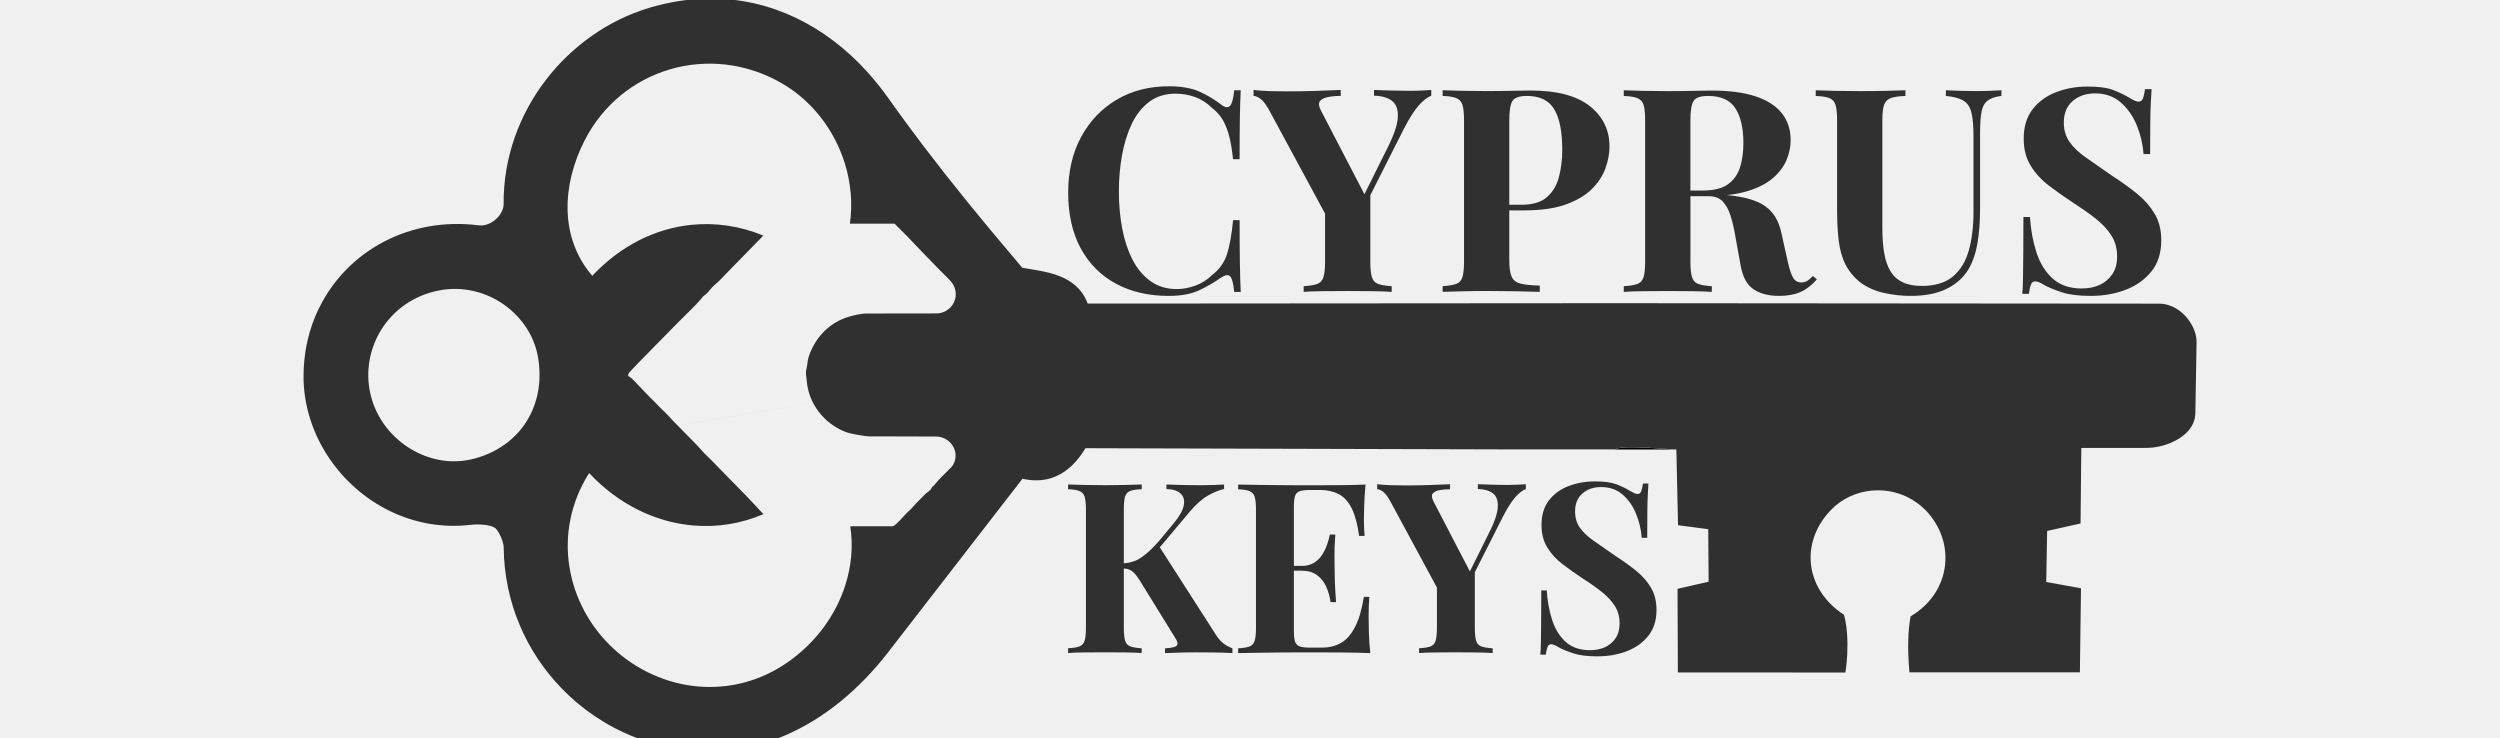
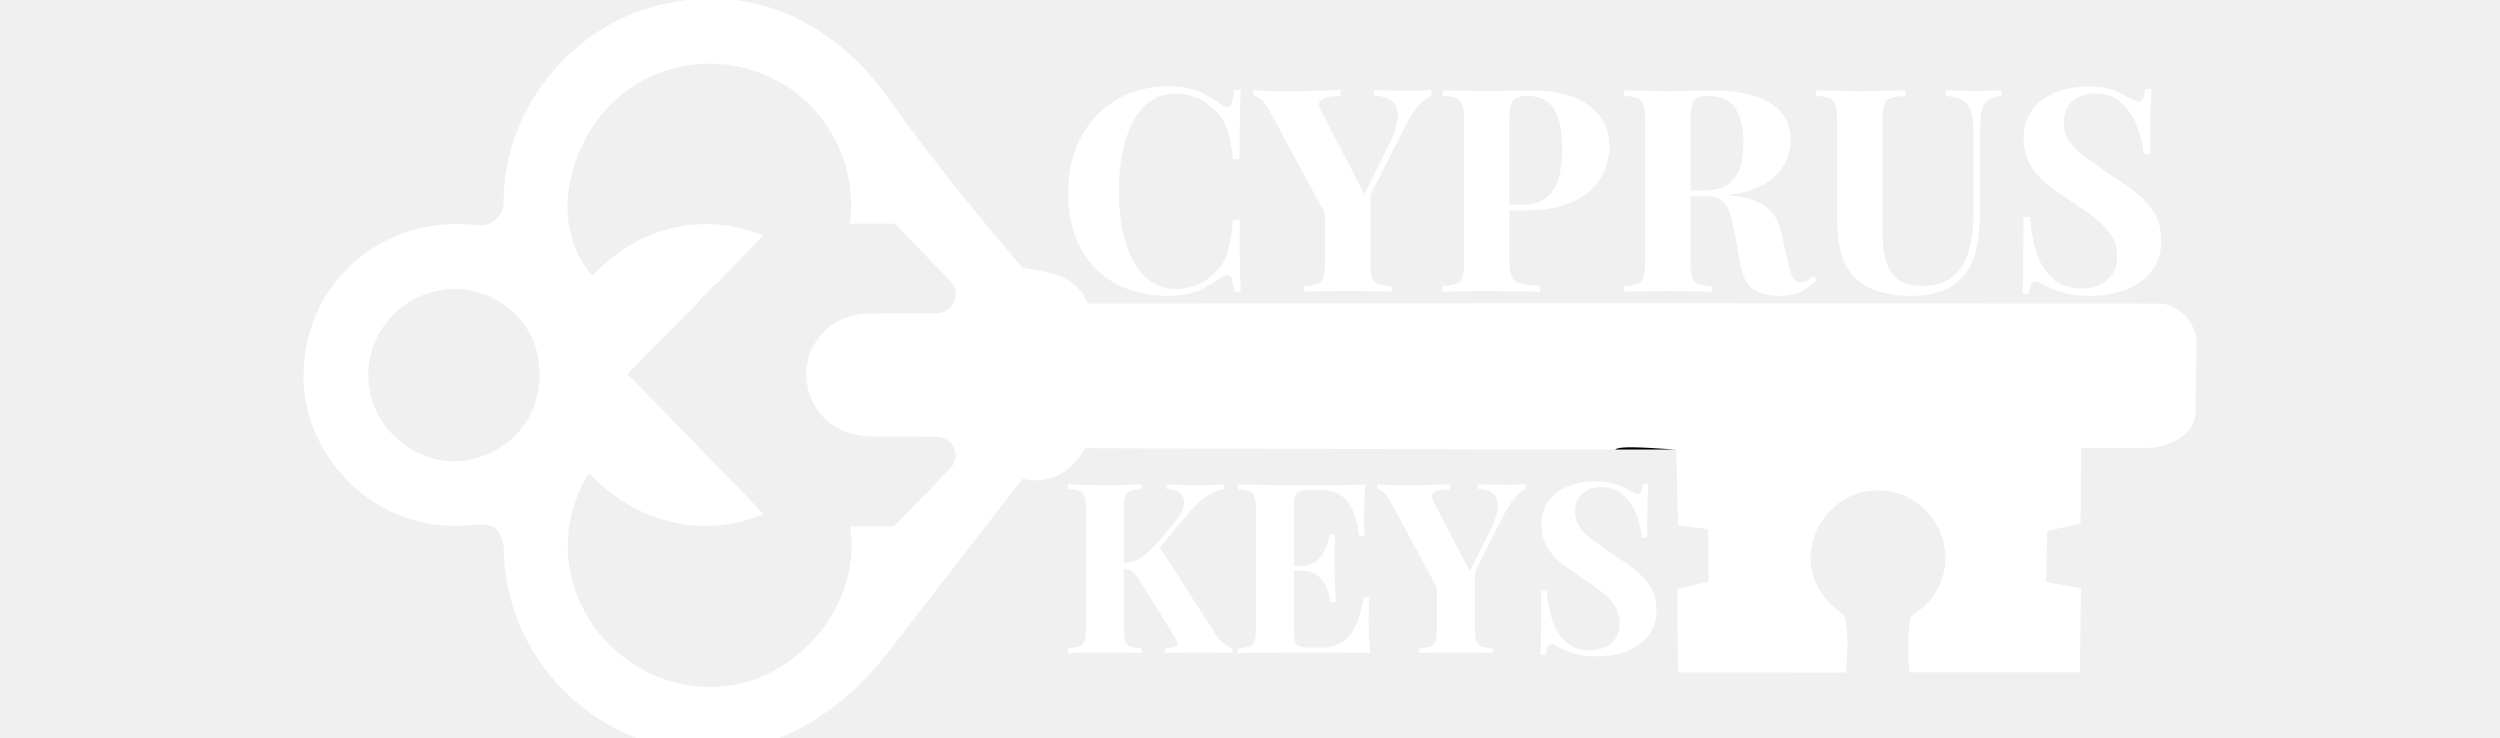
<svg xmlns="http://www.w3.org/2000/svg" id="katman_1" data-name="katman 1" viewBox="0 350 1000 295">
  <defs>
    <style>
      .cls-1 {
        fill: none;
      }

      .cls-2 {
-         fill: #303030;
+         fill: #ffffff;
      }
    </style>
  </defs>
  <g>
    <path class="cls-2" d="M452.71,399.54c1.78-3.72,4.12-6.66,7.01-8.83,2.89-2.16,6.38-3.25,10.48-3.25,2.73,0,5.35.46,7.86,1.37,2.51.91,4.71,2.32,6.61,4.22,1.97,1.52,3.49,3.23,4.56,5.13,1.06,1.9,1.9,4.08,2.51,6.55.61,2.47,1.1,5.45,1.48,8.94h2.62c0-6.99.04-12.59.11-16.8.07-4.22.19-7.8.34-10.77h-2.62c-.3,3.27-.85,5.34-1.65,6.21-.8.87-1.96.74-3.47-.4-2.51-1.97-5.37-3.7-8.6-5.18-3.23-1.48-7.35-2.22-12.36-2.22-7.9,0-14.87,1.79-20.9,5.35-6.04,3.57-10.79,8.54-14.24,14.92-3.46,6.38-5.18,13.82-5.18,22.33s1.67,16.06,5.01,22.22c3.34,6.15,8.03,10.86,14.07,14.13,6.04,3.27,13.08,4.9,21.13,4.9,4.94,0,8.98-.74,12.13-2.22,3.15-1.48,6.13-3.21,8.94-5.18,1.67-1.06,2.87-1.18,3.59-.34.72.84,1.23,2.89,1.54,6.15h2.62c-.15-3.04-.27-6.78-.34-11.22-.08-4.44-.11-10.27-.11-17.49h-2.62c-.53,5.62-1.33,10.12-2.39,13.5-1.06,3.38-3.08,6.21-6.04,8.49-1.82,1.82-4.01,3.21-6.55,4.16-2.55.95-5.07,1.42-7.58,1.42-4.03,0-7.52-1.06-10.48-3.19-2.96-2.13-5.37-5.01-7.23-8.66-1.86-3.65-3.23-7.8-4.1-12.47-.87-4.67-1.31-9.55-1.31-14.64s.42-9.85,1.25-14.53c.83-4.67,2.14-8.87,3.93-12.59Z" />
    <path class="cls-2" d="M563.85,386.33c-2.36,0-4.67-.04-6.95-.11-2.28-.07-4.71-.15-7.29-.23v2.28c3.11.08,5.53.78,7.23,2.11,1.71,1.33,2.47,3.55,2.28,6.66-.19,3.12-1.69,7.4-4.5,12.87l-8.85,17.78-17.35-33.39c-.91-1.75-1.06-3.02-.46-3.82.61-.8,1.67-1.35,3.19-1.65,1.52-.3,3.23-.46,5.13-.46v-2.39c-3.19.15-6.72.28-10.6.4-3.87.11-7.48.17-10.82.17-2.58,0-4.96-.04-7.12-.11-2.16-.07-4.27-.23-6.32-.46v2.39c.83,0,1.8.42,2.91,1.25,1.1.84,2.34,2.55,3.7,5.13l21.99,40.69v19.24c0,2.73-.21,4.78-.63,6.15-.42,1.37-1.24,2.28-2.45,2.73-1.22.46-3.04.76-5.47.91v2.28c1.82-.15,4.33-.25,7.52-.28,3.19-.04,6.57-.06,10.14-.06,3.19,0,6.4.02,9.63.06,3.23.04,5.87.13,7.92.28v-2.28c-2.43-.15-4.25-.46-5.47-.91-1.22-.46-2.03-1.37-2.45-2.73-.42-1.37-.63-3.42-.63-6.15v-26.6l13.44-26.6c2.13-4.1,4.06-7.16,5.81-9.17,1.75-2.01,3.46-3.36,5.13-4.04v-2.28c-1.14.08-2.45.15-3.93.23-1.48.08-3.06.11-4.73.11Z" />
    <path class="cls-2" d="M635.96,392.48c-5.24-4.18-13.14-6.27-23.7-6.27-1.44,0-3.87.04-7.29.11-3.42.08-6.95.11-10.59.11-3.19,0-6.4-.04-9.63-.11-3.23-.07-5.79-.15-7.69-.23v2.28c2.35.08,4.16.36,5.41.85,1.25.49,2.09,1.41,2.51,2.73.42,1.33.63,3.4.63,6.21v56.51c0,2.73-.21,4.78-.63,6.15-.42,1.37-1.24,2.28-2.45,2.73-1.22.46-3.04.76-5.47.91v2.28c2.51-.07,5.31-.15,8.43-.23,3.11-.08,6.3-.11,9.57-.11,4.1,0,8.01.04,11.73.11,3.72.08,6.76.15,9.11.23v-2.51c-3.42-.08-6-.34-7.75-.8-1.75-.46-2.93-1.4-3.53-2.85-.61-1.44-.91-3.65-.91-6.61v-19.82h6.04c6.68,0,12.23-.8,16.63-2.39,4.4-1.59,7.88-3.66,10.42-6.21,2.54-2.54,4.35-5.32,5.41-8.32,1.06-3,1.59-5.87,1.59-8.6,0-6.61-2.62-12-7.86-16.18ZM623.6,420.73c-.87,3.34-2.47,6.04-4.79,8.09-2.32,2.05-5.72,3.08-10.2,3.08h-4.9v-33.72c0-3.95.44-6.57,1.31-7.86.87-1.29,2.79-1.94,5.75-1.94,5.16,0,8.81,1.79,10.94,5.35,2.13,3.57,3.19,8.96,3.19,16.18,0,3.87-.44,7.48-1.31,10.82Z" />
    <path class="cls-2" d="M723.05,462.26c-.65.42-1.46.67-2.45.74-1.44,0-2.55-.61-3.3-1.82-.76-1.21-1.48-3.34-2.16-6.38l-2.62-11.73c-.99-4.71-3.13-8.24-6.44-10.59-3.29-2.35-8.39-3.82-15.27-4.44,2.99-.33,5.69-.84,8.03-1.54,4.4-1.33,7.88-3.11,10.42-5.35,2.54-2.24,4.35-4.67,5.41-7.29,1.06-2.62,1.59-5.22,1.59-7.8,0-4.18-1.16-7.75-3.47-10.71-2.32-2.96-5.81-5.22-10.48-6.78-4.67-1.56-10.54-2.34-17.6-2.34-1.44,0-3.87.04-7.29.11-3.42.08-6.95.11-10.59.11-3.19,0-6.4-.04-9.63-.11-3.23-.07-5.79-.15-7.69-.23v2.28c2.35.08,4.16.36,5.41.85,1.25.49,2.09,1.41,2.51,2.73.42,1.33.63,3.4.63,6.21v56.51c0,2.73-.21,4.78-.63,6.15-.42,1.37-1.24,2.28-2.45,2.73-1.22.46-3.04.76-5.47.91v2.28c1.9-.15,4.46-.25,7.69-.28,3.23-.04,6.67-.06,10.31-.06,3.19,0,6.34.02,9.46.06,3.11.04,5.7.13,7.75.28v-2.28c-2.43-.15-4.25-.46-5.47-.91-1.21-.46-2.03-1.37-2.45-2.73-.42-1.37-.63-3.42-.63-6.15v-26.2h7.41c2.35,0,4.2.7,5.52,2.11,1.33,1.41,2.37,3.3,3.13,5.7.76,2.39,1.4,5.18,1.94,8.37l2.05,11.39c.83,4.71,2.58,7.94,5.24,9.68,2.66,1.75,6.04,2.62,10.14,2.62,3.34,0,6.19-.51,8.54-1.54,2.35-1.02,4.56-2.71,6.61-5.07l-1.6-1.37c-.76.84-1.46,1.46-2.11,1.88ZM677.48,390.32c.87-1.29,2.79-1.94,5.75-1.94,5.16,0,8.81,1.65,10.94,4.96,2.13,3.3,3.19,7.96,3.19,13.96,0,3.49-.44,6.66-1.31,9.51-.87,2.85-2.47,5.13-4.79,6.84-2.32,1.71-5.72,2.56-10.2,2.56h-4.9v-28.03c0-3.95.44-6.57,1.31-7.86Z" />
    <path class="cls-2" d="M790.66,386.44c-2.05,0-4.25-.04-6.61-.11-2.36-.07-4.25-.15-5.7-.23v2.28c3.19.3,5.56.95,7.12,1.94,1.56.99,2.6,2.6,3.13,4.84.53,2.24.8,5.45.8,9.63v30.08c0,5.77-.63,10.88-1.88,15.32-1.25,4.44-3.38,7.92-6.38,10.42-3,2.51-7.16,3.76-12.48,3.76-3.04,0-5.58-.49-7.63-1.48-2.05-.99-3.66-2.45-4.84-4.39-1.18-1.94-2.01-4.37-2.51-7.29-.5-2.92-.74-6.28-.74-10.08v-42.95c0-2.81.23-4.88.68-6.21.46-1.33,1.35-2.24,2.68-2.73,1.33-.49,3.28-.78,5.87-.85v-2.28c-2.13.08-4.8.15-8.03.23-3.23.08-6.59.11-10.08.11s-6.86-.04-10.08-.11c-3.23-.07-5.79-.15-7.69-.23v2.28c2.43.08,4.25.36,5.47.85,1.21.49,2.03,1.41,2.45,2.73.42,1.33.63,3.4.63,6.21v35.77c0,4.86.23,9.06.68,12.59.46,3.53,1.33,6.59,2.62,9.17,1.29,2.58,3.15,4.9,5.58,6.95,2.89,2.2,6.15,3.7,9.8,4.5,3.65.8,7.21,1.2,10.71,1.2,5.85,0,10.67-.95,14.47-2.85,3.8-1.9,6.68-4.48,8.66-7.75,1.75-2.96,2.96-6.49,3.65-10.6.68-4.1,1.02-8.62,1.02-13.56v-30.19c0-3.72.19-6.61.57-8.66.38-2.05,1.2-3.55,2.45-4.5,1.25-.95,3.09-1.58,5.52-1.88v-2.28c-1.22.08-2.72.15-4.5.23-1.79.08-3.59.11-5.41.11Z" />
    <path class="cls-2" d="M861.87,435.54c-1.75-2.96-4.06-5.62-6.95-7.98-2.89-2.35-6.15-4.71-9.8-7.06-4.18-2.89-7.73-5.35-10.65-7.41-2.92-2.05-5.15-4.16-6.66-6.32-1.52-2.16-2.28-4.77-2.28-7.8,0-3.65,1.18-6.49,3.53-8.54,2.35-2.05,5.35-3.08,9-3.08,4.03,0,7.42,1.2,10.2,3.59,2.77,2.39,4.92,5.45,6.44,9.17,1.52,3.72,2.43,7.56,2.73,11.51h2.62c0-5.32.02-9.61.06-12.87.04-3.26.11-5.9.23-7.92.11-2.01.21-3.74.29-5.18h-2.62c-.23,1.67-.51,2.92-.85,3.76-.34.84-.89,1.25-1.65,1.25-.53,0-1.08-.13-1.65-.4-.57-.27-1.31-.66-2.22-1.2-1.75-1.06-3.84-2.07-6.27-3.02-2.43-.95-5.89-1.42-10.37-1.42s-8.56.74-12.47,2.22c-3.91,1.48-7.06,3.76-9.46,6.84-2.39,3.08-3.59,7.01-3.59,11.79,0,4.18.93,7.79,2.79,10.82,1.86,3.04,4.35,5.74,7.46,8.09,3.11,2.36,6.46,4.71,10.03,7.06,3.34,2.13,6.28,4.22,8.83,6.27,2.54,2.05,4.56,4.25,6.04,6.61,1.48,2.36,2.22,5.13,2.22,8.32,0,2.81-.65,5.17-1.94,7.06-1.29,1.9-2.98,3.32-5.07,4.27-2.09.95-4.46,1.42-7.12,1.42-4.86,0-8.75-1.33-11.68-3.99-2.93-2.66-5.09-6.17-6.49-10.54-1.41-4.37-2.26-9.06-2.56-14.07h-2.62c0,6-.02,10.96-.06,14.87-.04,3.91-.08,7.08-.11,9.51-.04,2.43-.13,4.56-.28,6.38h2.62c.23-1.67.51-2.92.86-3.76.34-.83.89-1.25,1.65-1.25.91,0,2.2.53,3.87,1.6,1.9.99,4.25,1.94,7.06,2.85,2.81.91,6.57,1.37,11.28,1.37,5.09,0,9.76-.82,14.01-2.45,4.25-1.63,7.69-4.08,10.31-7.35,2.62-3.26,3.93-7.41,3.93-12.42,0-4.1-.87-7.63-2.62-10.59Z" />
  </g>
  <g>
    <path class="cls-2" d="M456.68,543.79v1.9c-2.03.06-3.57.3-4.62.71-1.05.41-1.73,1.18-2.05,2.29-.32,1.11-.48,2.84-.48,5.19v47.24c0,2.29.17,4,.52,5.14.35,1.14,1.03,1.9,2.05,2.29,1.01.38,2.54.63,4.57.76v1.9c-1.71-.13-3.87-.21-6.48-.24-2.6-.03-5.24-.05-7.91-.05-3.05,0-5.92.02-8.62.05-2.7.03-4.84.11-6.43.24v-1.9c2.03-.13,3.56-.38,4.57-.76,1.01-.38,1.7-1.14,2.05-2.29.35-1.14.52-2.86.52-5.14v-47.24c0-2.35-.18-4.08-.52-5.19-.35-1.11-1.05-1.87-2.09-2.29-1.05-.41-2.56-.65-4.52-.71v-1.9c1.59.06,3.73.13,6.43.19,2.7.06,5.57.1,8.62.1,2.67,0,5.3-.03,7.91-.1,2.6-.06,4.76-.13,6.48-.19ZM489.64,543.79v1.81c-2.03.45-4.21,1.33-6.52,2.67-2.32,1.33-4.75,3.49-7.29,6.48l-17.91,21.34,5.52-7.91,22.67,35.34c.89,1.46,1.84,2.64,2.86,3.52,1.02.89,2.35,1.65,4,2.29v1.9c-2.22-.13-4.7-.21-7.43-.24-2.73-.03-5.21-.05-7.43-.05-1.33,0-2.95.02-4.86.05-1.91.03-4.32.11-7.24.24v-1.9c2.6-.13,4.17-.49,4.71-1.1.54-.6.3-1.67-.71-3.19l-13.81-22.38c-.89-1.46-1.68-2.56-2.38-3.29-.7-.73-1.4-1.24-2.1-1.52-.7-.29-1.62-.46-2.76-.52v-2c2.79-.06,5.29-.82,7.48-2.29,2.19-1.46,4.59-3.68,7.19-6.67l5.62-6.76c2.41-2.86,3.82-5.32,4.24-7.38.41-2.06,0-3.67-1.24-4.81-1.24-1.14-3.13-1.75-5.67-1.81v-1.81c1.59.06,3.1.11,4.52.14,1.43.03,2.92.06,4.48.1,1.55.03,3.25.05,5.1.05s3.51-.03,5-.1c1.49-.06,2.81-.13,3.95-.19Z" />
    <path class="cls-2" d="M546.21,543.79c-.25,2.79-.43,5.49-.52,8.1-.1,2.6-.14,4.6-.14,6,0,1.27.03,2.48.1,3.62.06,1.14.13,2.1.19,2.86h-2.19c-.64-4.63-1.62-8.3-2.95-11-1.33-2.7-3.06-4.6-5.19-5.71-2.13-1.11-4.62-1.67-7.48-1.67h-3.91c-1.84,0-3.24.16-4.19.48-.95.32-1.59.95-1.9,1.91-.32.95-.48,2.41-.48,4.38v49.53c0,1.97.16,3.43.48,4.38.32.95.95,1.59,1.9,1.9.95.32,2.35.48,4.19.48h4.67c2.86,0,5.38-.62,7.57-1.86,2.19-1.24,4.06-3.35,5.62-6.33,1.56-2.98,2.75-7.02,3.57-12.1h2.19c-.19,2.03-.29,4.7-.29,8,0,1.46.03,3.52.1,6.19.06,2.67.25,5.43.57,8.29-3.24-.13-6.89-.21-10.95-.24-4.06-.03-7.68-.05-10.86-.05h-6.1c-2.48,0-5.14.02-8,.05-2.86.03-5.75.06-8.67.1-2.92.03-5.68.08-8.29.14v-1.9c2.03-.13,3.56-.38,4.57-.76,1.01-.38,1.7-1.14,2.05-2.29.35-1.14.52-2.86.52-5.14v-47.24c0-2.35-.18-4.08-.52-5.19-.35-1.11-1.05-1.87-2.09-2.29-1.05-.41-2.56-.65-4.52-.71v-1.9c2.6.06,5.37.11,8.29.14,2.92.03,5.81.06,8.67.1,2.86.03,5.52.05,8,.05h6.1c2.92,0,6.24-.02,9.95-.05,3.71-.03,7.03-.11,9.95-.24ZM531.36,576.36v1.9h-16.67v-1.9h16.67ZM534.12,563.79c-.25,3.62-.37,6.38-.33,8.29.03,1.9.05,3.65.05,5.24s.03,3.33.1,5.24c.06,1.9.22,4.67.48,8.29h-2.19c-.32-2.22-.9-4.29-1.76-6.19-.86-1.9-2.08-3.44-3.67-4.62-1.59-1.17-3.65-1.76-6.19-1.76v-1.9c1.9,0,3.52-.4,4.86-1.19,1.33-.79,2.43-1.84,3.29-3.14.86-1.3,1.54-2.68,2.05-4.14.51-1.46.89-2.82,1.14-4.1h2.19Z" />
    <path class="cls-2" d="M610.32,543.69v1.91c-1.4.57-2.83,1.7-4.29,3.38-1.46,1.68-3.08,4.24-4.86,7.67l-18,35.62h-4.48l-22.29-41.24c-1.14-2.16-2.18-3.59-3.1-4.29-.92-.7-1.73-1.05-2.43-1.05v-2c1.71.19,3.48.32,5.29.38,1.81.06,3.79.1,5.95.1,2.79,0,5.81-.05,9.05-.14s6.19-.21,8.86-.33v2c-1.59,0-3.02.13-4.29.38-1.27.25-2.16.71-2.67,1.38-.51.67-.38,1.73.38,3.19l15.05,28.95-2.95,3.81,9.81-19.72c2.35-4.57,3.6-8.16,3.76-10.76.16-2.6-.48-4.46-1.91-5.57-1.43-1.11-3.44-1.7-6.05-1.76v-1.91c2.16.06,4.19.13,6.1.19,1.91.06,3.84.1,5.81.1,1.4,0,2.71-.03,3.95-.1,1.24-.06,2.33-.13,3.29-.19ZM589.93,577.22v23.91c0,2.29.17,4,.52,5.14s1.03,1.9,2.05,2.29c1.01.38,2.54.63,4.57.76v1.9c-1.71-.13-3.92-.21-6.62-.24-2.7-.03-5.38-.05-8.05-.05-2.99,0-5.81.02-8.48.05-2.67.03-4.76.11-6.29.24v-1.9c2.03-.13,3.56-.38,4.57-.76,1.02-.38,1.7-1.14,2.05-2.29s.52-2.86.52-5.14v-19.52l8.29,5.91,6.86-10.29Z" />
    <path class="cls-2" d="M637.94,542.55c3.75,0,6.63.4,8.67,1.19,2.03.79,3.78,1.64,5.24,2.52.76.45,1.38.78,1.86,1,.48.22.94.33,1.38.33.63,0,1.1-.35,1.38-1.05.29-.7.52-1.75.71-3.14h2.19c-.06,1.21-.14,2.65-.24,4.33-.1,1.68-.16,3.89-.19,6.62-.03,2.73-.05,6.32-.05,10.76h-2.19c-.25-3.3-1.02-6.51-2.29-9.62-1.27-3.11-3.06-5.67-5.38-7.67-2.32-2-5.16-3-8.53-3-3.05,0-5.56.86-7.52,2.57-1.97,1.71-2.95,4.1-2.95,7.14,0,2.54.63,4.71,1.9,6.52,1.27,1.81,3.13,3.57,5.57,5.29,2.44,1.71,5.41,3.78,8.91,6.19,3.05,1.97,5.78,3.94,8.19,5.91,2.41,1.97,4.35,4.19,5.81,6.67,1.46,2.48,2.19,5.43,2.19,8.86,0,4.19-1.1,7.65-3.29,10.38-2.19,2.73-5.06,4.78-8.62,6.14-3.56,1.36-7.46,2.05-11.71,2.05-3.94,0-7.08-.38-9.43-1.14-2.35-.76-4.32-1.55-5.9-2.38-1.4-.89-2.48-1.33-3.24-1.33-.63,0-1.09.35-1.38,1.05-.29.7-.52,1.75-.71,3.14h-2.19c.13-1.52.21-3.3.24-5.33.03-2.03.06-4.68.09-7.95.03-3.27.05-7.41.05-12.43h2.19c.25,4.19.97,8.11,2.14,11.76,1.17,3.65,2.98,6.59,5.43,8.81,2.44,2.22,5.7,3.33,9.76,3.33,2.22,0,4.21-.4,5.95-1.19,1.75-.79,3.16-1.98,4.24-3.57,1.08-1.59,1.62-3.55,1.62-5.9,0-2.67-.62-4.98-1.86-6.95-1.24-1.97-2.92-3.81-5.05-5.52-2.13-1.71-4.59-3.46-7.38-5.24-2.99-1.97-5.78-3.94-8.38-5.91-2.6-1.97-4.68-4.22-6.24-6.76-1.56-2.54-2.33-5.56-2.33-9.05,0-4,1-7.29,3-9.86,2-2.57,4.63-4.48,7.91-5.72,3.27-1.24,6.75-1.86,10.43-1.86Z" />
  </g>
  <path class="cls-1" d="M323.5,492.58c2.44-7.15,7.47-12.77,14.58-15.41,2.43-.9,5.98-1.76,8.61-1.76h7.09s20.76-.05,20.76-.05c4.86,0,8.61-4.46,7.6-9.21-.32-1.48-1-2.88-2.39-4.28l-4.75-4.76-5.98-6.17-3.65-3.83-2.72-2.84-4.82-4.81h-17.87c1.15-8.18.37-16.44-2.05-24.18-4.14-13.3-13.1-25.03-25.31-32.05-28.56-16.42-64.11-5.97-78.84,23.1-8.96,17.68-10,38.71,3.15,53.98,11.55-12.27,25.42-18.9,39.47-20.37,9.79-1.02,19.67.45,28.93,4.27-.39.43-.71.78-.94,1.01l-13.49,13.8c-1.67,1.7-3.1,3.37-4.95,4.87-.63.51-1.16,1.13-1.68,1.74-.75.89-1.46,1.78-2.41,2.44-.69.47-.94.96-1.47,1.58-2.37,2.77-5.03,5.17-7.62,7.79l-2.52,2.54-14.26,14.51-3.77,3.95c-.45.47-1.48,1.69-.6,2.17.9.48,1.4,1,2.15,1.8l5.49,5.74c.86.9,3.15,3.1,3.54,3.54,1.42,1.63,3.04,2.89,4.48,4.49l1.82,2,8.85,9c1.85,1.86,3.42,3.84,5.32,5.62.58.53,1.12,1.07,1.65,1.61.63.66,1.27,1.32,1.93,2l11.15,11.37c1.55,1.59,2.99,3.13,4.46,4.72l2.13,2.3c.29.31.56.56.86.83-9.06,3.87-18.63,5.36-28.1,4.55-15.1-1.28-29.9-8.39-41.68-20.97-15.14,23.97-9.09,52.81,9.71,70.2,18.94,17.5,47.56,21.13,70,5.28,11.13-7.85,18.95-18.75,22.74-30.54,2.47-7.71,3.21-15.79,2.01-23.66l16.85.02c1.3,0,4.88-4.73,6.63-6.16.48-.4.79-.71,1.21-1.21.18-.21.37-.41.55-.61,1.48-1.68,3.12-3.18,4.67-4.83.78-.83,2.12-1.36,2.53-2.38.28-.66.6-.68,1.06-1.21l.97-1.13c.62-.73,1.28-1.43,1.95-2.11l3.43-3.43c.89-.8,1.46-1.7,1.82-2.68,1.84-4.93-2.09-10.13-7.34-10.15l-20.61-.05h-5.88c-1.99-.01-7.92-1.07-9.8-1.82-8.63-3.44-14.71-11.23-15.47-20.53-.14-1.61-.59-2.93-.13-4.64.46-1.66.39-3.39.94-5.01Z" />
  <path class="cls-1" d="M173.49,466.64c-19.87,5.12-29.93,24.94-24.89,42.62,5.02,17.62,23.53,28.5,40.3,24.38,19.68-4.84,29.78-22.06,26.21-41.28-3.25-17.46-22.04-30.78-41.62-25.73Z" />
  <path class="cls-2" d="M614.45,471.3l-161.43.12h-17.95s0,0,0,0c-4.42-11.84-17.08-12.72-26.17-14.32-7.64-9.01-15.31-18.18-22.87-27.51-5.67-7.01-11.28-14.12-16.74-21.31-2.19-2.88-4.35-5.78-6.49-8.69-1.07-1.45-2.14-2.91-3.2-4.37-1.42-1.94-2.83-3.9-4.21-5.86-1.08-1.54-2.21-3.05-3.35-4.51-1.73-2.2-3.51-4.32-5.35-6.34-16.69-18.29-38.41-29.19-62.62-29.1-7.92.03-16.1,1.24-24.47,3.75-32.58,9.78-58.41,41.42-58.15,78.39.01,1.82-.81,3.62-2.07,5.11-1.96,2.3-5.01,3.83-7.8,3.48-27.84-3.54-52.52,10.2-63.75,32.68-.24.47-.48.94-.71,1.43-.15.31-.28.63-.41.94-.3.67-.6,1.33-.87,2.01-2.82,7.02-4.38,14.78-4.43,23.03-.06,12,3.79,23.49,10.33,33.14,12.06,17.76,33.31,29.32,56.55,26.56,3.07-.37,7.93-.1,9.77,1.29,1.01.76,2.14,2.92,2.82,4.9.36,1.05.59,2.04.59,2.75.2,22.19,9.11,42.01,23.28,56.58,1.84,1.9,3.79,3.72,5.8,5.43,1.35,1.14,2.73,2.24,4.14,3.3,2.13,1.58,4.33,3.06,6.59,4.44.76.46,1.52.91,2.29,1.35.71.4,1.43.79,2.15,1.17,4.35,2.28,8.91,4.19,13.63,5.68.79.25,1.59.48,2.38.71,36.99,10.46,70.52-6.9,93.51-36.61l53.23-68.75h.01s.49-.66.49-.66c.05.01.07.01.12.02h.01c3.48.75,6.71.79,9.71.15.47-.1.93-.22,1.38-.36,1.37-.4,2.68-.96,3.95-1.66.41-.23.83-.48,1.24-.75.21-.14.4-.28.61-.41.61-.43,1.2-.9,1.78-1.39.2-.16.39-.33.58-.52.2-.17.38-.36.58-.54,1.89-1.84,3.64-4.1,5.25-6.77l22.93.07,146.5.41h42.43c.23-.14.52-.28.89-.39,2.36-.71,7.96-.67,23,.39.21.02.4.03.61.05l.45,20.03.23,10.24,7.93,1.05,4.15.54.05,7.07.1,13.94-12.44,2.84.14,33.46,66.99.03c.37-2.14.63-4.68.76-7.35.26-5.41-.05-11.36-1.31-15.74-7.43-4.88-11.7-11.52-12.96-18.48-.02-.1-.05-.21-.07-.32-.01-.07-.01-.15-.02-.23-1.25-7.95,1.42-16.29,7.85-22.92,8.96-9.26,23.88-10.53,34.5-2.76.13.08.24.18.36.26.28.21.54.41.81.63,1.53,1.24,2.96,2.69,4.25,4.35,1.42,1.82,2.58,3.76,3.49,5.77.08.18.16.36.24.54.02.06.05.12.07.17,1.74,4.17,2.39,8.61,1.93,12.95-.74,7.1-4.41,13.94-11.07,18.85-.86.63-1.77,1.24-2.74,1.81-.54,3.07-.83,6.13-.92,9.37-.06,2.01-.05,4.1.03,6.28.08,2.13.22,4.37.43,6.75l61.37-.02h6.82l.05-3.99.38-29.63-5.05-.91-8.85-1.58.37-20.43,7.95-1.78,5.41-1.21.18-18.08.13-12.13,26.31-.02c2.72,0,6.04-.63,9.16-1.89.05-.02.09-.03.14-.06.06-.02.1-.05.16-.07,2.57-1.08,4.98-2.59,6.78-4.55,1.83-1.99,3.01-4.44,3.06-7.35l.49-28.25c.1-5.45-3.97-11.84-9.76-14.4-.2-.09-.4-.17-.61-.25-.83-.31-1.68-.56-2.55-.71-.67-.12-1.33-.17-2.03-.17l-217.21-.18M625.7,461.8,188.9,533.65c-16.77,4.12-35.28-6.77-40.3-24.38-5.04-17.69,5.02-37.5,24.89-42.62,19.59-5.05,38.38,8.27,41.62,25.73,3.57,19.22-6.54,36.43-26.21,41.28ZM322.68,502.22c.76,9.3,6.84,17.09,15.47,20.53,1.89.75,7.81,1.81,9.8,1.81h5.88s20.61.06,20.61.06c5.26.02,9.18,5.22,7.34,10.15-.36.98-.93,1.88-1.82,2.68l-3.43,3.43c-.68.68-1.32,1.38-1.94,2.11l-.98,1.13c-.46.53-.78.55-1.06,1.21-.41,1.02-1.75,1.55-2.53,2.38-1.55,1.66-3.19,3.15-4.67,4.83-.18.2-.37.4-.55.61-.41.49-.72.81-1.21,1.21-1.75,1.43-5.33,6.16-6.63,6.16l-16.85-.02c1.2,7.87.46,15.95-2.01,23.66-3.79,11.8-11.61,22.69-22.74,30.54-22.44,15.85-51.06,12.22-70-5.28-18.8-17.39-24.86-46.23-9.71-70.2,11.78,12.58,26.58,19.69,41.68,20.97,9.47.82,19.05-.68,28.1-4.55-.3-.26-.58-.52-.86-.83l-2.13-2.3c-1.47-1.59-2.91-3.13-4.46-4.72l-11.15-11.37c-.67-.68-1.3-1.35-1.93-2-.53-.54-1.07-1.08-1.65-1.61-1.9-1.77-3.46-3.75-5.32-5.62l-8.85-9-1.82-2c-1.44-1.6-3.06-2.85-4.48-4.49-.39-.45-2.68-2.65-3.54-3.54l-5.49-5.74c-.75-.79-1.25-1.31-2.15-1.8-.89-.48.15-1.7.6-2.17l3.77-3.95,14.26-14.51,2.52-2.54c2.59-2.62,5.25-5.02,7.62-7.79.53-.62.78-1.1,1.47-1.58.94-.66,1.66-1.55,2.41-2.44.52-.61,1.05-1.23,1.68-1.74,1.85-1.5,3.28-3.16,4.95-4.87l13.49-13.8c.23-.23.55-.59.94-1.01-9.26-3.82-19.14-5.29-28.93-4.27-14.05,1.47-27.92,8.1-39.47,20.37-13.15-15.27-12.12-36.31-3.15-53.98,14.73-29.07,50.28-39.52,78.84-23.1,12.21,7.02,21.16,18.75,25.31,32.05,2.42,7.73,3.2,16,2.05,24.18h17.87l4.82,4.81,2.72,2.84,3.65,3.83,5.98,6.17,4.75,4.76c1.39,1.39,2.08,2.8,2.39,4.28,1.01,4.75-2.74,9.21-7.59,9.21l-20.76.03h-7.09c-2.62.01-6.18.87-8.61,1.77-7.11,2.64-12.14,8.26-14.58,15.41-.55,1.61-.48,3.35-.94,5.01-.46,1.7-.01,3.03.13,4.64Z" />
  <path d="M646.92,529.4c-.37.11-.66.25-.89.4h23.9c-15.04-1.06-20.65-1.11-23.01-.4Z" />
</svg>
